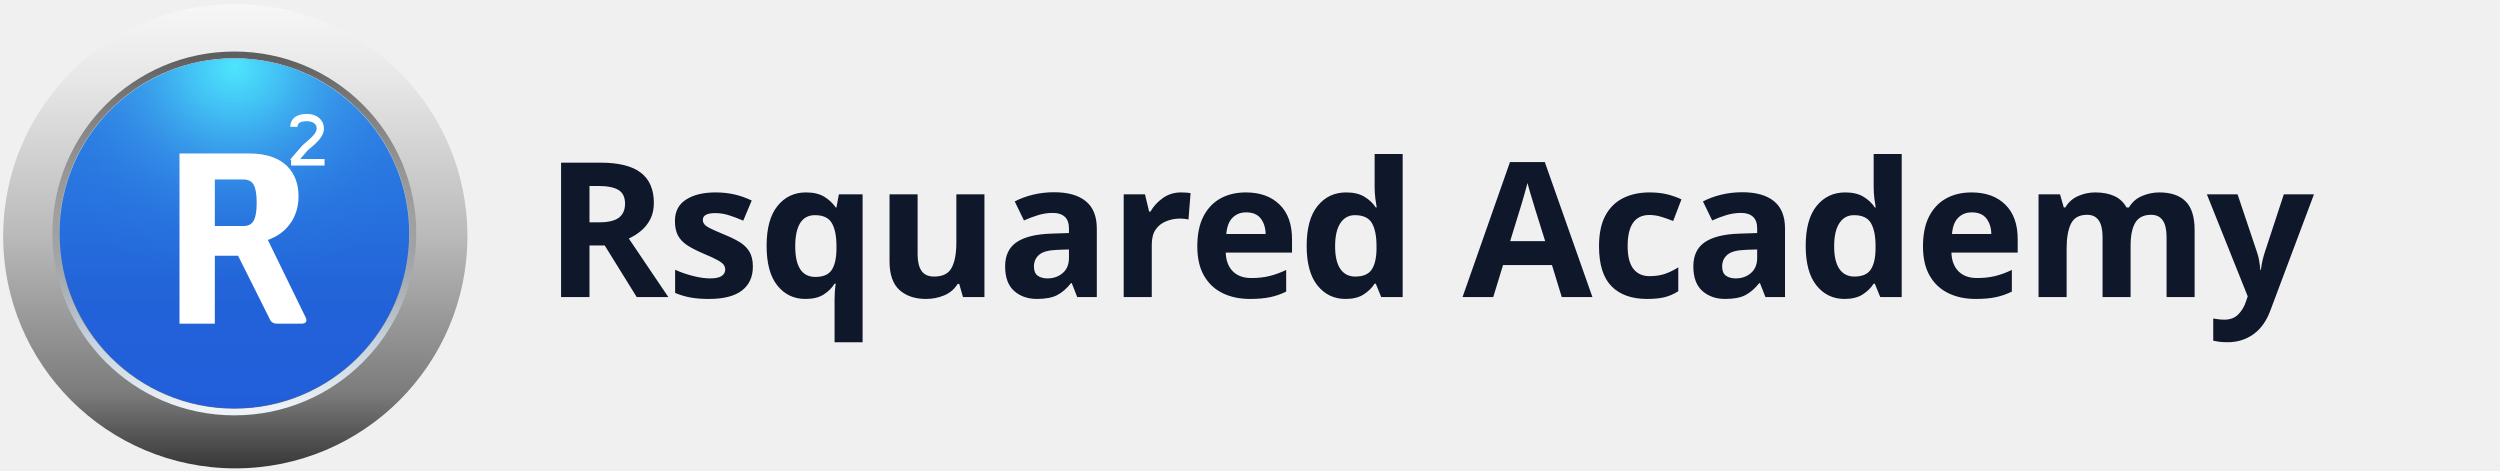
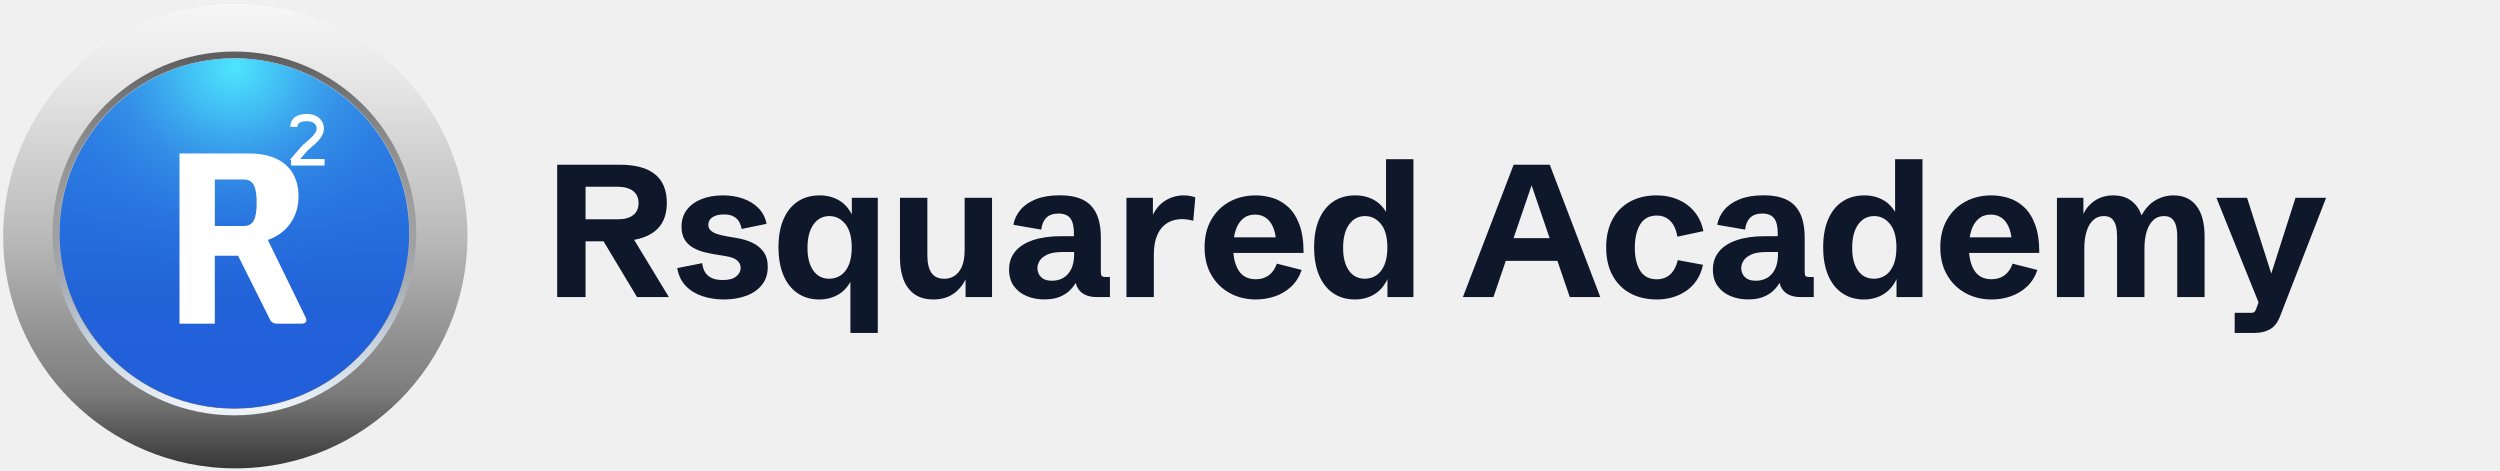
<svg xmlns="http://www.w3.org/2000/svg" width="850" height="160" viewBox="0 0 850 160" role="img">
  <svg x="0" y="0" width="160" height="160" viewBox="0 0 253 253">
    <defs>
      <linearGradient id="ring" x1="0" y1="2" x2="0" y2="251" gradientUnits="userSpaceOnUse">
        <stop offset="0" stop-color="#f7f7f7" />
        <stop offset=".17" stop-color="#e6e6e6" />
        <stop offset=".5" stop-color="#bababa" />
        <stop offset=".84" stop-color="#7c7c7c" />
        <stop offset="1" stop-color="#383838" />
      </linearGradient>
      <linearGradient id="sphere" x1="0" y1="31" x2="0" y2="220" gradientUnits="userSpaceOnUse">
        <stop offset="0" stop-color="#2f86e6" />
        <stop offset=".45" stop-color="#2670de" />
        <stop offset=".7" stop-color="#2262d8" />
        <stop offset="1" stop-color="#225edb" />
      </linearGradient>
      <radialGradient id="glow" cx="126" cy="36" r="120" gradientTransform="translate(126 36) scale(1 .95) translate(-126 -36)" gradientUnits="userSpaceOnUse">
        <stop offset="0" stop-color="#4de5fd" stop-opacity="1" />
        <stop offset=".22" stop-color="#43c4f5" stop-opacity=".92" />
        <stop offset=".5" stop-color="#3a9cea" stop-opacity=".6" />
        <stop offset=".8" stop-color="#2f80e3" stop-opacity=".18" />
        <stop offset="1" stop-color="#2f80e3" stop-opacity="0" />
      </radialGradient>
      <linearGradient id="rim" x1="0" y1="31" x2="0" y2="220" gradientUnits="userSpaceOnUse">
        <stop offset="0" stop-color="#3c3c3c" stop-opacity=".8" />
        <stop offset=".45" stop-color="#707070" stop-opacity=".4" />
        <stop offset=".8" stop-color="#d8e8f8" stop-opacity=".75" />
        <stop offset="1" stop-color="#f4faff" stop-opacity=".95" />
      </linearGradient>
    </defs>
    <circle cx="126.5" cy="127" r="124.8" fill="url(#ring)" />
    <circle cx="126" cy="125.5" r="96" fill="none" stroke="url(#rim)" stroke-width="3.6" />
    <circle cx="126" cy="125.5" r="94" fill="url(#sphere)" />
    <circle cx="126" cy="125.5" r="94" fill="url(#glow)" />
    <g fill="#fff">
      <path fill-rule="evenodd" d="M96.5,82.5 H134 C153,82.5 160.5,93 160.5,105.5 C160.5,117 154,125.5 144,129 L164.5,171 Q165.5,174 162,174 H149 Q146,174 145,171.5 L128,137.5 H115.5 V174 H96.5 Z M115.5,96.5 H131 C136,96.5 138,100 138,109 C138,118 136,121.5 131,121.5 H115.5 Z" />
      <path d="M158,68.2 C158,64.6 161,63.2 165,63.2 C169.5,63.2 172.2,65.8 172.2,69 C172.2,73 168,76 164,79.5 L157.5,87" fill="none" stroke="#fff" stroke-width="3.9" stroke-linecap="butt" stroke-linejoin="round" />
      <rect x="156.5" y="85.5" width="18" height="3.5" />
    </g>
  </svg>
-   <text x="185" y="101" fill="#0f172a" font-family="'Schibsted Grotesk', 'Segoe UI', system-ui, sans-serif" font-size="64" font-weight="700" letter-spacing="-0.64">Rsquared Academy</text>
+   <path fill="#0f172a" aria-label="Rsquared Academy" d="M189.443 101.0V56.0H210.659Q226.721 56.0 226.721 69.016Q226.721 82.056 209.515 82.056H199.092V101.0ZM216.584 101.0 203.649 79.444H214.329L227.421 101.0ZM199.092 74.561H210.064Q213.45 74.561 215.277 73.144Q217.104 71.726 217.104 69.057Q217.104 66.371 215.241 64.933Q213.379 63.495 209.906 63.495H199.092ZM246.076 101.82Q242.262 101.82 238.884 100.713Q235.506 99.606 233.205 97.258Q230.904 94.91 230.265 91.146L238.757 89.471Q239.049 92.32 240.787 93.768Q242.525 95.215 245.72 95.215Q248.814 95.215 250.321 93.985Q251.829 92.755 251.829 91.085Q251.829 89.632 250.651 88.561Q249.473 87.49 246.625 87.064L243.546 86.562Q241.75 86.285 239.697 85.792Q237.645 85.3 235.827 84.317Q234.009 83.335 232.863 81.596Q231.718 79.857 231.718 77.091Q231.718 73.744 233.504 71.363Q235.291 68.982 238.474 67.706Q241.658 66.43 245.775 66.43Q249.557 66.43 252.682 67.538Q255.807 68.645 257.906 70.791Q260.005 72.938 260.637 76.099L252.144 77.85Q251.925 76.556 251.312 75.43Q250.699 74.304 249.454 73.608Q248.21 72.912 246.066 72.912Q243.667 72.912 242.247 73.851Q240.827 74.79 240.827 76.401Q240.827 77.584 241.627 78.342Q242.426 79.101 243.813 79.558Q245.2 80.015 246.954 80.326L250.462 80.921Q253.14 81.348 255.56 82.421Q257.98 83.494 259.507 85.495Q261.035 87.496 261.035 90.755Q261.035 94.344 259.083 96.818Q257.131 99.292 253.749 100.556Q250.367 101.82 246.076 101.82ZM289.136 113.188V94.214L289.728 94.696Q288.038 98.349 285.121 100.084Q282.205 101.82 278.541 101.82Q274.308 101.82 271.184 99.699Q268.061 97.577 266.373 93.6Q264.684 89.622 264.684 84.059Q264.684 78.495 266.388 74.551Q268.093 70.606 271.226 68.518Q274.36 66.43 278.681 66.43Q282.414 66.43 285.34 68.156Q288.266 69.882 290.08 73.802L289.624 73.86V67.25H298.446V113.188ZM281.929 94.768Q284.112 94.768 285.845 93.611Q287.578 92.455 288.584 90.093Q289.59 87.731 289.59 84.184Q289.59 78.841 287.399 76.153Q285.207 73.465 282.009 73.465Q278.626 73.465 276.586 76.314Q274.546 79.164 274.546 84.254Q274.546 89.209 276.519 91.988Q278.491 94.768 281.929 94.768ZM317.348 101.82Q313.466 101.82 310.943 100.034Q308.419 98.248 307.205 95.086Q305.991 91.925 305.991 87.818V67.25H315.301V86.729Q315.301 90.801 316.706 92.793Q318.111 94.785 321.071 94.785Q322.842 94.785 324.414 93.861Q325.985 92.938 326.983 90.775Q327.981 88.612 327.981 84.905V67.25H337.291V101.0H328.294V93.08L328.53 94.472Q327.008 97.912 324.191 99.866Q321.374 101.82 317.348 101.82ZM355.042 101.802Q351.807 101.802 349.087 100.672Q346.366 99.541 344.725 97.282Q343.084 95.024 343.084 91.655Q343.084 88.029 345.189 85.493Q347.294 82.956 351.282 81.628Q355.27 80.3 360.939 80.3H365.689L365.126 81.16V79.211Q365.126 75.866 363.913 74.237Q362.699 72.607 359.884 72.607Q357.182 72.607 355.761 74.029Q354.34 75.451 354.022 78.069L344.546 76.427Q345.055 73.621 346.948 71.352Q348.841 69.083 352.189 67.739Q355.537 66.395 360.416 66.395Q364.877 66.395 367.972 67.819Q371.066 69.244 372.679 72.439Q374.291 75.634 374.291 80.97V92.439Q374.291 93.488 374.588 93.831Q374.885 94.175 375.854 94.175H377.375V101.0H372.929Q369.299 101.0 367.397 99.164Q365.496 97.329 365.496 93.915V92.328L367.135 92.94Q366.722 94.288 365.934 95.813Q365.145 97.339 363.769 98.703Q362.392 100.068 360.259 100.935Q358.126 101.802 355.042 101.802ZM357.717 95.45Q359.909 95.45 361.594 94.44Q363.279 93.43 364.244 91.422Q365.21 89.414 365.21 86.421V85.685H361.276Q357.942 85.685 356.077 86.56Q354.211 87.435 353.465 88.694Q352.719 89.954 352.719 91.163Q352.719 92.109 353.166 93.101Q353.614 94.094 354.701 94.772Q355.789 95.45 357.717 95.45ZM382.993 101.0V67.25H391.99V74.844L391.61 73.856Q393.215 70.094 396.117 68.262Q399.019 66.43 402.462 66.43Q403.439 66.43 404.438 66.586Q405.437 66.743 406.415 67.118L405.71 75.065Q403.676 74.499 401.796 74.499Q400.261 74.499 398.596 75.026Q396.93 75.552 395.506 76.888Q394.081 78.224 393.192 80.636Q392.302 83.049 392.302 86.802V101.0ZM427.032 101.82Q422.08 101.82 418.127 99.655Q414.174 97.49 411.865 93.511Q409.556 89.531 409.556 84.086Q409.556 78.68 411.821 74.72Q414.086 70.76 418.019 68.595Q421.951 66.43 426.971 66.43Q429.764 66.43 432.624 67.281Q435.485 68.131 437.886 70.276Q440.286 72.42 441.751 76.241Q443.215 80.061 443.215 85.987H415.539V80.688H434.925L433.933 82.341Q433.689 78.971 432.696 76.905Q431.704 74.839 430.164 73.898Q428.625 72.957 426.72 72.957Q424.241 72.957 422.592 74.364Q420.944 75.771 420.12 78.285Q419.296 80.799 419.296 84.135Q419.296 89.135 421.183 92.039Q423.07 94.943 426.962 94.943Q429.511 94.943 431.341 93.635Q433.17 92.328 434.141 89.638L442.57 91.79Q441.369 95.27 438.97 97.488Q436.571 99.706 433.459 100.763Q430.347 101.82 427.032 101.82ZM460.654 101.82Q456.42 101.82 453.297 99.699Q450.174 97.577 448.485 93.6Q446.796 89.622 446.796 84.059Q446.796 78.495 448.501 74.551Q450.205 70.606 453.339 68.518Q456.473 66.43 460.794 66.43Q464.526 66.43 467.453 68.156Q470.379 69.882 472.193 73.802L471.249 73.86V54.125H480.559V101.0H471.736V94.214L471.84 94.696Q470.15 98.349 467.234 100.084Q464.318 101.82 460.654 101.82ZM464.041 94.768Q466.225 94.768 467.957 93.611Q469.69 92.455 470.696 90.093Q471.703 87.731 471.703 84.184Q471.703 78.841 469.511 76.153Q467.32 73.465 464.121 73.465Q460.739 73.465 458.699 76.314Q456.659 79.164 456.659 84.254Q456.659 89.209 458.631 91.988Q460.604 94.768 464.041 94.768ZM497.39 101.0 514.64 56.0H526.915L544.102 101.0H533.728L520.742 63.012L507.765 101.0ZM508.68 88.7V80.96H532.742V88.7ZM563.39 101.82Q558.062 101.82 554.182 99.664Q550.303 97.507 548.2 93.528Q546.098 89.549 546.098 84.108Q546.098 78.649 548.191 74.687Q550.285 70.725 554.156 68.578Q558.027 66.43 563.337 66.43Q567.155 66.43 570.434 67.802Q573.714 69.174 576.022 71.877Q578.33 74.58 579.162 78.587L570.336 80.466Q569.671 76.861 567.861 75.076Q566.05 73.29 563.302 73.29Q559.504 73.29 557.671 76.288Q555.837 79.286 555.837 84.212Q555.837 89.135 557.662 92.048Q559.486 94.96 563.32 94.96Q565.984 94.96 567.805 93.359Q569.626 91.759 570.463 88.444L579.012 90.031Q578.367 93.101 576.845 95.329Q575.322 97.556 573.184 98.989Q571.046 100.421 568.536 101.121Q566.025 101.82 563.39 101.82ZM594.344 101.802Q591.109 101.802 588.388 100.672Q585.668 99.541 584.026 97.282Q582.385 95.024 582.385 91.655Q582.385 88.029 584.49 85.493Q586.595 82.956 590.583 81.628Q594.571 80.3 600.24 80.3H604.99L604.428 81.16V79.211Q604.428 75.866 603.214 74.237Q602 72.607 599.185 72.607Q596.484 72.607 595.062 74.029Q593.641 75.451 593.324 78.069L583.848 76.427Q584.356 73.621 586.249 71.352Q588.143 69.083 591.491 67.739Q594.839 66.395 599.717 66.395Q604.179 66.395 607.273 67.819Q610.367 69.244 611.98 72.439Q613.592 75.634 613.592 80.97V92.439Q613.592 93.488 613.889 93.831Q614.186 94.175 615.155 94.175H616.676V101.0H612.23Q608.6 101.0 606.699 99.164Q604.798 97.329 604.798 93.915V92.328L606.436 92.94Q606.024 94.288 605.235 95.813Q604.446 97.339 603.07 98.703Q601.694 100.068 599.561 100.935Q597.427 101.802 594.344 101.802ZM597.019 95.45Q599.21 95.45 600.895 94.44Q602.58 93.43 603.546 91.422Q604.511 89.414 604.511 86.421V85.685H600.577Q597.244 85.685 595.378 86.56Q593.512 87.435 592.766 88.694Q592.02 89.954 592.02 91.163Q592.02 92.109 592.467 93.101Q592.915 94.094 594.002 94.772Q595.09 95.45 597.019 95.45ZM633.735 101.82Q629.501 101.82 626.378 99.699Q623.255 97.577 621.566 93.6Q619.878 89.622 619.878 84.059Q619.878 78.495 621.582 74.551Q623.286 70.606 626.42 68.518Q629.554 66.43 633.875 66.43Q637.608 66.43 640.534 68.156Q643.46 69.882 645.274 73.802L644.33 73.86V54.125H653.64V101.0H644.818V94.214L644.921 94.696Q643.231 98.349 640.315 100.084Q637.399 101.82 633.735 101.82ZM637.122 94.768Q639.306 94.768 641.039 93.611Q642.771 92.455 643.778 90.093Q644.784 87.731 644.784 84.184Q644.784 78.841 642.593 76.153Q640.401 73.465 637.202 73.465Q633.82 73.465 631.78 76.314Q629.74 79.164 629.74 84.254Q629.74 89.209 631.712 91.988Q633.685 94.768 637.122 94.768ZM677.177 101.82Q672.225 101.82 668.272 99.655Q664.319 97.49 662.01 93.511Q659.701 89.531 659.701 84.086Q659.701 78.68 661.966 74.72Q664.231 70.76 668.164 68.595Q672.096 66.43 677.116 66.43Q679.909 66.43 682.769 67.281Q685.63 68.131 688.031 70.276Q690.431 72.42 691.896 76.241Q693.36 80.061 693.36 85.987H665.684V80.688H685.07L684.078 82.341Q683.834 78.971 682.841 76.905Q681.849 74.839 680.309 73.898Q678.77 72.957 676.865 72.957Q674.386 72.957 672.737 74.364Q671.089 75.771 670.265 78.285Q669.441 80.799 669.441 84.135Q669.441 89.135 671.328 92.039Q673.215 94.943 677.107 94.943Q679.656 94.943 681.486 93.635Q683.315 92.328 684.286 89.638L692.715 91.79Q691.514 95.27 689.115 97.488Q686.716 99.706 683.604 100.763Q680.492 101.82 677.177 101.82ZM699.358 101.0V67.25H708.355V72.681Q709.84 69.741 712.45 68.086Q715.06 66.43 718.561 66.43Q722.08 66.43 724.512 68.171Q726.944 69.911 728.127 73.238Q730.019 69.741 732.872 68.086Q735.725 66.43 738.992 66.43Q744.099 66.43 746.831 70.042Q749.562 73.654 749.562 80.415V101.0H740.253V80.314Q740.253 78.401 739.869 76.857Q739.485 75.312 738.511 74.389Q737.536 73.465 735.717 73.465Q733.575 73.465 732.097 74.866Q730.619 76.266 729.867 78.724Q729.115 81.181 729.115 84.376V101.0H719.805V80.314Q719.805 78.401 719.421 76.848Q719.038 75.295 718.061 74.38Q717.085 73.465 715.297 73.465Q713.155 73.465 711.67 74.85Q710.185 76.235 709.426 78.701Q708.667 81.167 708.667 84.394V101.0ZM759.792 113.188V106.363H765.477Q766.145 106.363 766.475 106.082Q766.805 105.801 767.086 105.073L768.806 100.344L768.275 103.73L753.575 67.25H764L772.72 94.511L771.791 94.388L780.48 67.25H790.877L775.186 107.621Q773.97 110.74 771.777 111.964Q769.585 113.188 766.655 113.188Z" />
</svg>
